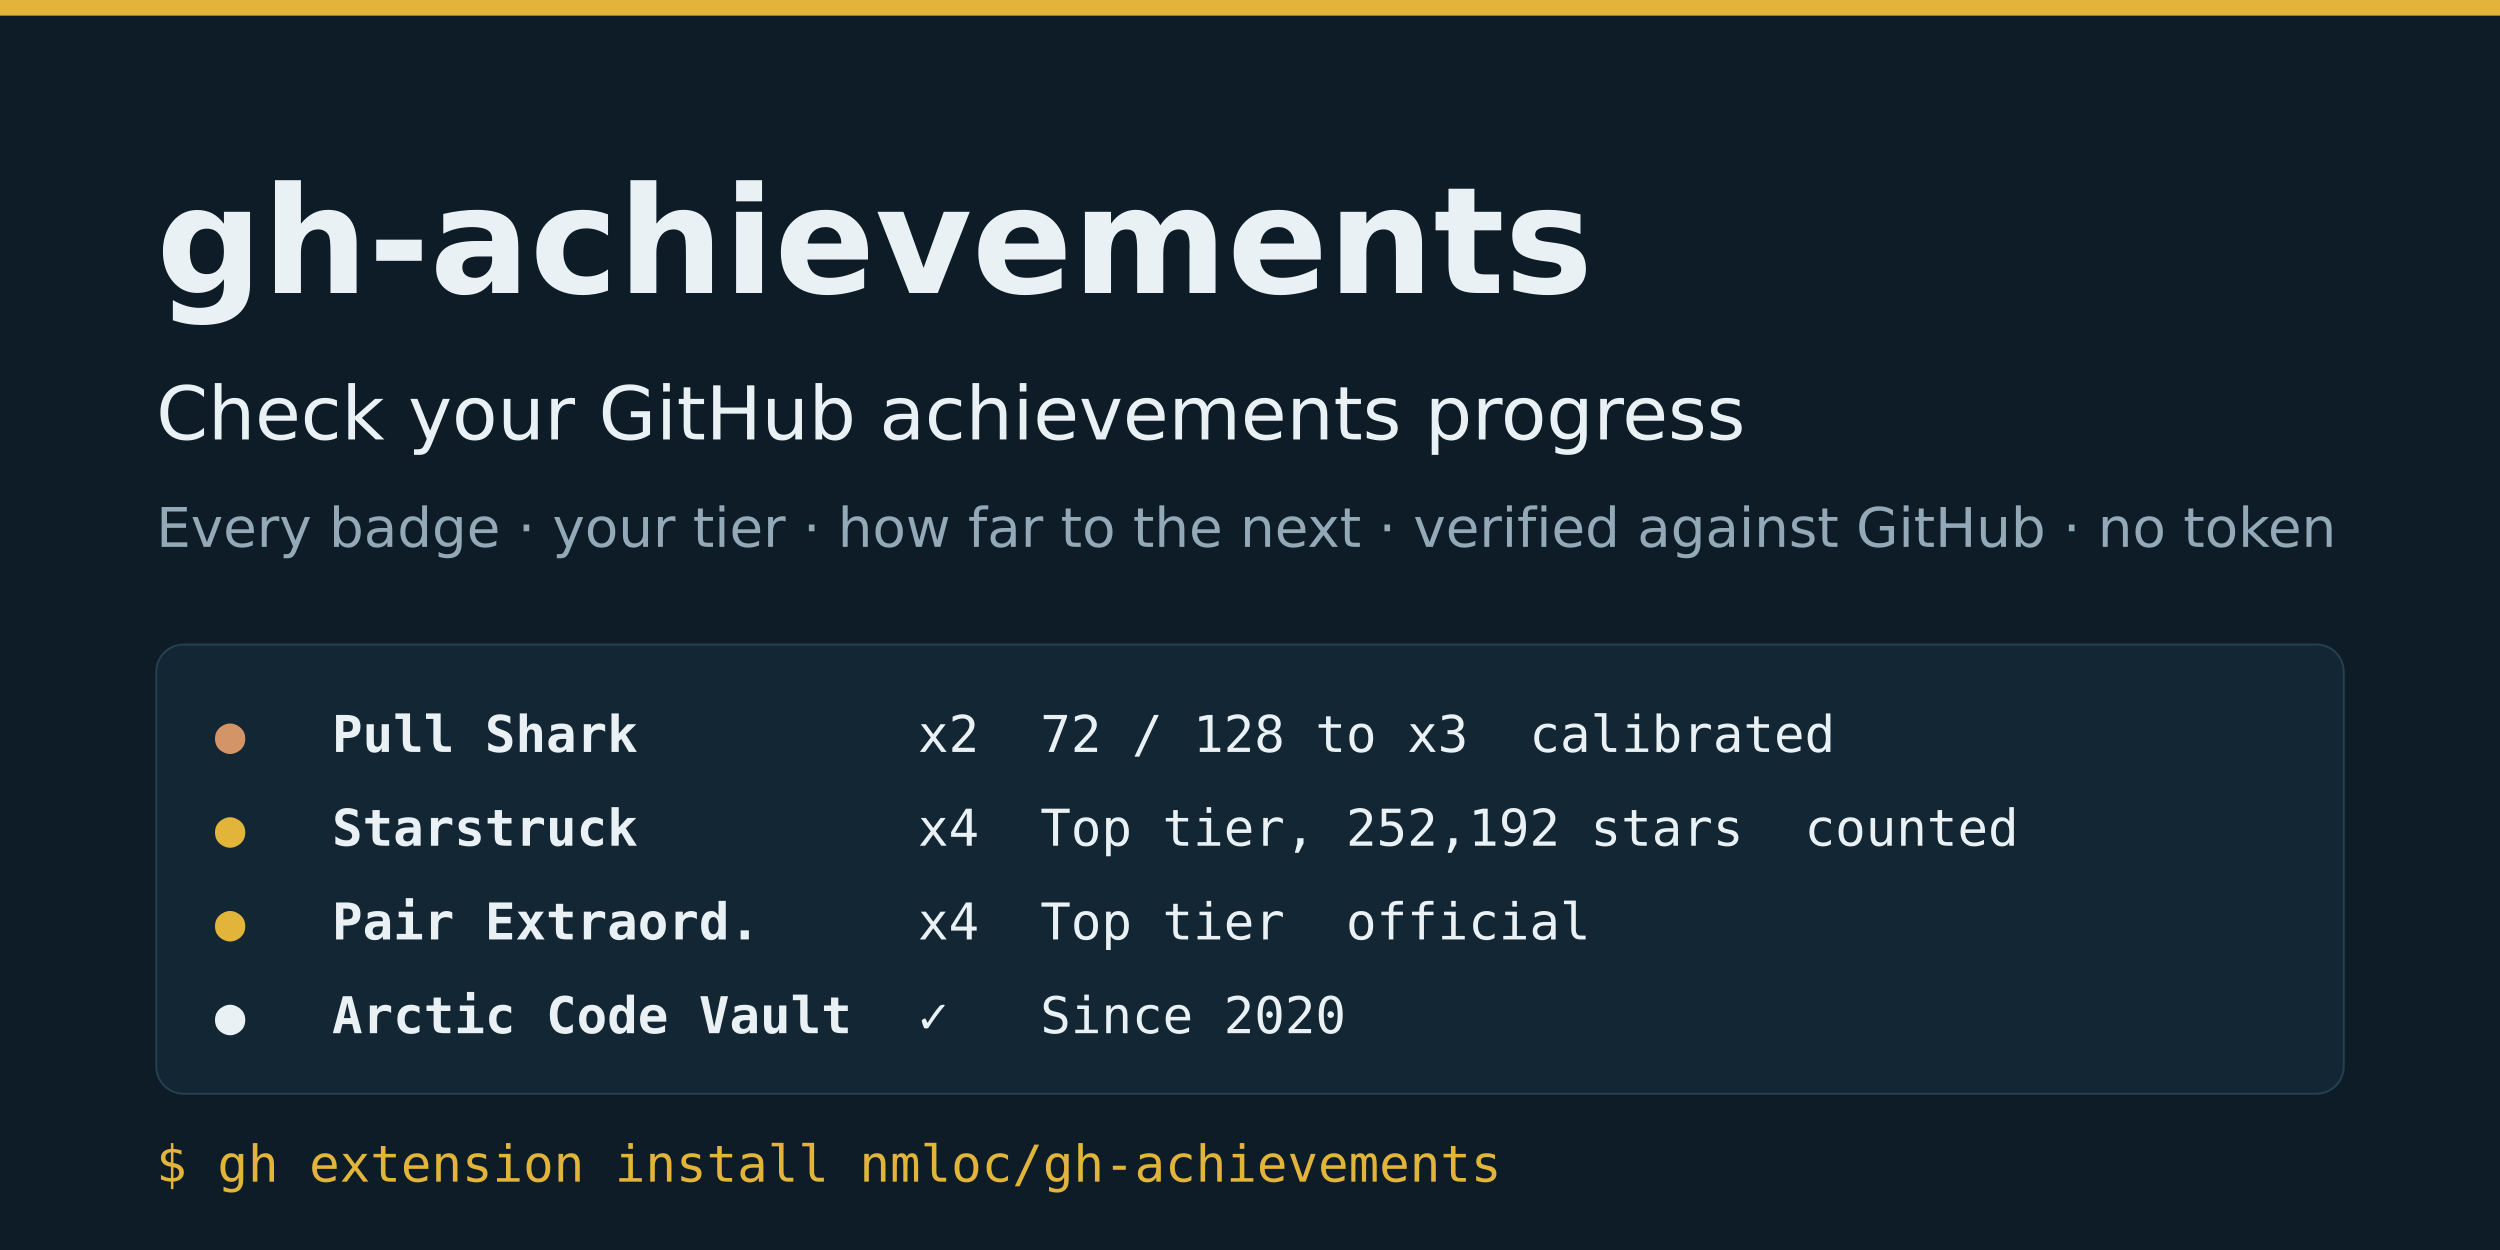
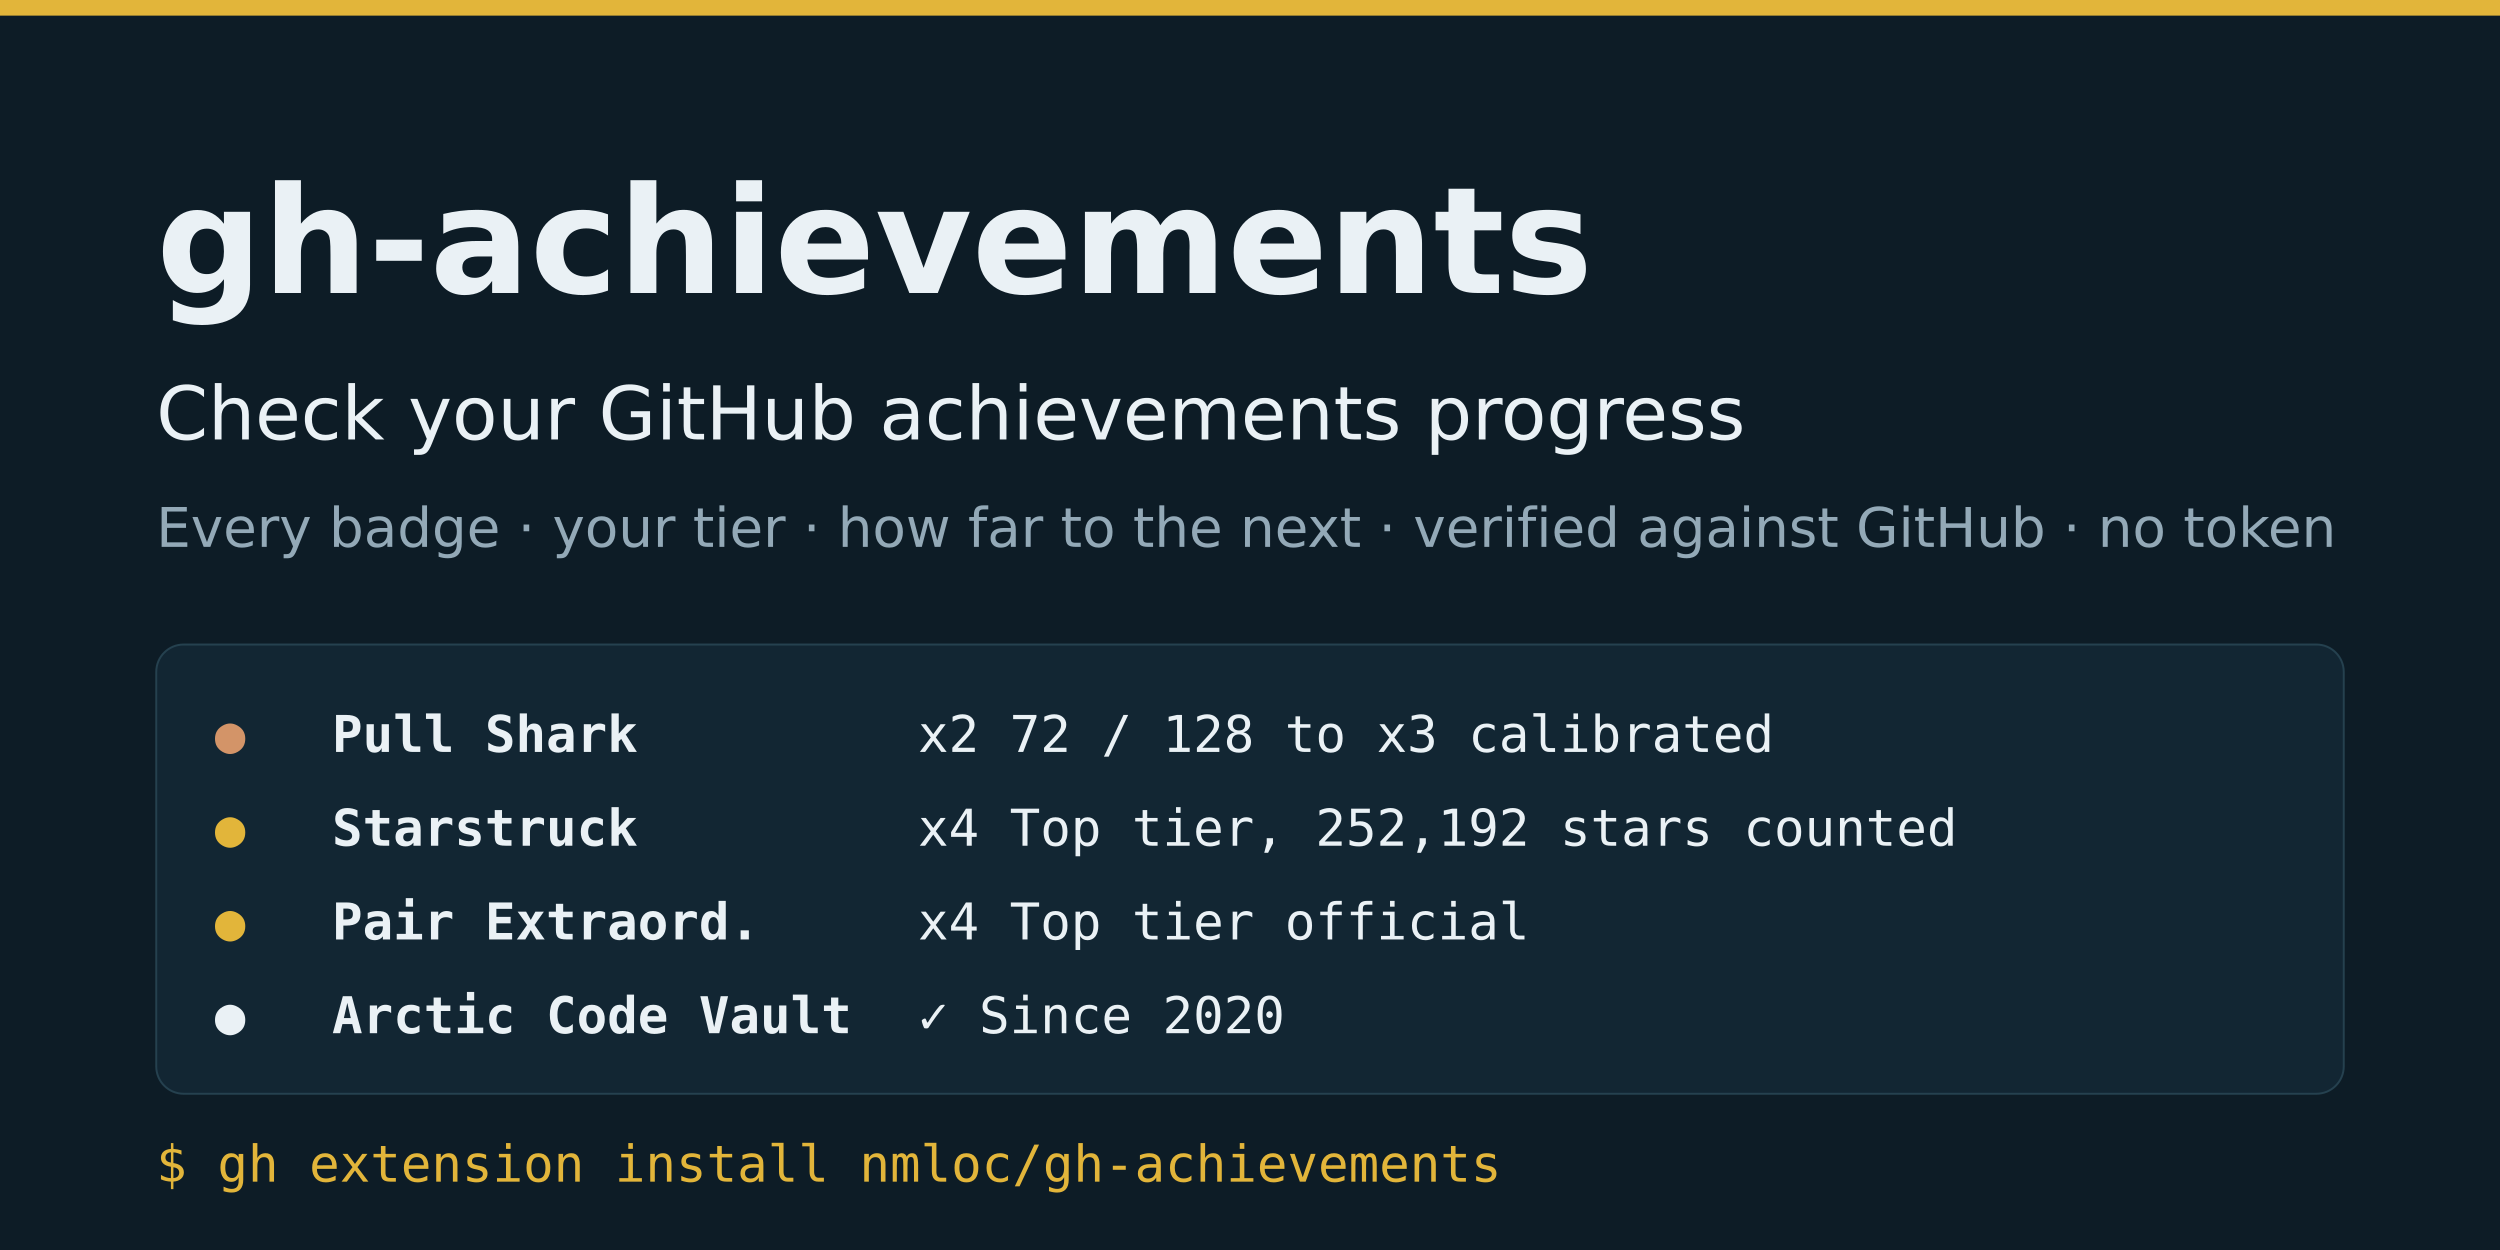
<svg xmlns="http://www.w3.org/2000/svg" width="1280" height="640" viewBox="0 0 1280 640">
  <rect width="1280" height="640" fill="#0d1c26" />
-   <rect x="0" y="0" width="1280" height="8" fill="#e2b53a" />
-   <text x="80" y="150" font-family="DejaVu Sans,Helvetica,Arial,sans-serif" font-size="76" font-weight="700" fill="#eaf1f5">gh-achievements</text>
-   <text x="80" y="225" font-family="DejaVu Sans,Helvetica,Arial,sans-serif" font-size="38" fill="#eaf1f5">Check your GitHub achievements progress</text>
-   <text x="80" y="280" font-family="DejaVu Sans,Helvetica,Arial,sans-serif" font-size="28" fill="#93a9b7">Every badge · your tier · how far to the next · verified against GitHub · no token</text>
-   <rect x="80" y="330" width="1120" height="230" rx="14" fill="#122633" stroke="#25414f" />
-   <text x="110" y="385" font-family="DejaVu Sans Mono,Menlo,Consolas,monospace" font-size="26" fill="#d39468">●</text>
-   <text x="170" y="385" font-family="DejaVu Sans Mono,Menlo,Consolas,monospace" font-size="26" fill="#eaf1f5" font-weight="700">Pull Shark</text>
-   <text x="470" y="385" font-family="DejaVu Sans Mono,Menlo,Consolas,monospace" font-size="26" fill="#eaf1f5">x2  72 / 128 to x3  calibrated</text>
-   <text x="110" y="433" font-family="DejaVu Sans Mono,Menlo,Consolas,monospace" font-size="26" fill="#e2b53a">●</text>
-   <text x="170" y="433" font-family="DejaVu Sans Mono,Menlo,Consolas,monospace" font-size="26" fill="#eaf1f5" font-weight="700">Starstruck</text>
-   <text x="470" y="433" font-family="DejaVu Sans Mono,Menlo,Consolas,monospace" font-size="26" fill="#eaf1f5">x4  Top tier, 252,192 stars  counted</text>
-   <text x="110" y="481" font-family="DejaVu Sans Mono,Menlo,Consolas,monospace" font-size="26" fill="#e2b53a">●</text>
-   <text x="170" y="481" font-family="DejaVu Sans Mono,Menlo,Consolas,monospace" font-size="26" fill="#eaf1f5" font-weight="700">Pair Extraord.</text>
-   <text x="470" y="481" font-family="DejaVu Sans Mono,Menlo,Consolas,monospace" font-size="26" fill="#eaf1f5">x4  Top tier  official</text>
-   <text x="110" y="529" font-family="DejaVu Sans Mono,Menlo,Consolas,monospace" font-size="26" fill="#eaf1f5">●</text>
-   <text x="170" y="529" font-family="DejaVu Sans Mono,Menlo,Consolas,monospace" font-size="26" fill="#eaf1f5" font-weight="700">Arctic Code Vault</text>
-   <text x="470" y="529" font-family="DejaVu Sans Mono,Menlo,Consolas,monospace" font-size="26" fill="#eaf1f5">✓   Since 2020</text>
-   <text x="80" y="605" font-family="DejaVu Sans Mono,Menlo,Consolas,monospace" font-size="26" fill="#e2b53a">$ gh extension install nmloc/gh-achievements</text>
+   <rect width="1280" height="8" x="0" y="0" fill="#e2b53a" />
+   <text x="80" y="150" fill="#eaf1f5" font-family="DejaVu Sans,Helvetica,Arial,sans-serif" font-size="76" font-weight="700">gh-achievements</text>
+   <text x="80" y="225" fill="#eaf1f5" font-family="DejaVu Sans,Helvetica,Arial,sans-serif" font-size="38">Check your GitHub achievements progress</text>
+   <text x="80" y="280" fill="#93a9b7" font-family="DejaVu Sans,Helvetica,Arial,sans-serif" font-size="28">Every badge · your tier · how far to the next · verified against GitHub · no token</text>
+   <rect width="1120" height="230" x="80" y="330" fill="#122633" stroke="#25414f" rx="14" />
+   <text x="110" y="385" fill="#d39468" font-family="DejaVu Sans Mono,Menlo,Consolas,monospace" font-size="26">●</text>
+   <text x="170" y="385" fill="#eaf1f5" font-family="DejaVu Sans Mono,Menlo,Consolas,monospace" font-size="26" font-weight="700">Pull Shark</text>
+   <text x="470" y="385" fill="#eaf1f5" font-family="DejaVu Sans Mono,Menlo,Consolas,monospace" font-size="26">x2 72 / 128 to x3 calibrated</text>
+   <text x="110" y="433" fill="#e2b53a" font-family="DejaVu Sans Mono,Menlo,Consolas,monospace" font-size="26">●</text>
+   <text x="170" y="433" fill="#eaf1f5" font-family="DejaVu Sans Mono,Menlo,Consolas,monospace" font-size="26" font-weight="700">Starstruck</text>
+   <text x="470" y="433" fill="#eaf1f5" font-family="DejaVu Sans Mono,Menlo,Consolas,monospace" font-size="26">x4 Top tier, 252,192 stars counted</text>
+   <text x="110" y="481" fill="#e2b53a" font-family="DejaVu Sans Mono,Menlo,Consolas,monospace" font-size="26">●</text>
+   <text x="170" y="481" fill="#eaf1f5" font-family="DejaVu Sans Mono,Menlo,Consolas,monospace" font-size="26" font-weight="700">Pair Extraord.</text>
+   <text x="470" y="481" fill="#eaf1f5" font-family="DejaVu Sans Mono,Menlo,Consolas,monospace" font-size="26">x4 Top tier official</text>
+   <text x="110" y="529" fill="#eaf1f5" font-family="DejaVu Sans Mono,Menlo,Consolas,monospace" font-size="26">●</text>
+   <text x="170" y="529" fill="#eaf1f5" font-family="DejaVu Sans Mono,Menlo,Consolas,monospace" font-size="26" font-weight="700">Arctic Code Vault</text>
+   <text x="470" y="529" fill="#eaf1f5" font-family="DejaVu Sans Mono,Menlo,Consolas,monospace" font-size="26">✓ Since 2020</text>
+   <text x="80" y="605" fill="#e2b53a" font-family="DejaVu Sans Mono,Menlo,Consolas,monospace" font-size="26">$ gh extension install nmloc/gh-achievements</text>
</svg>
